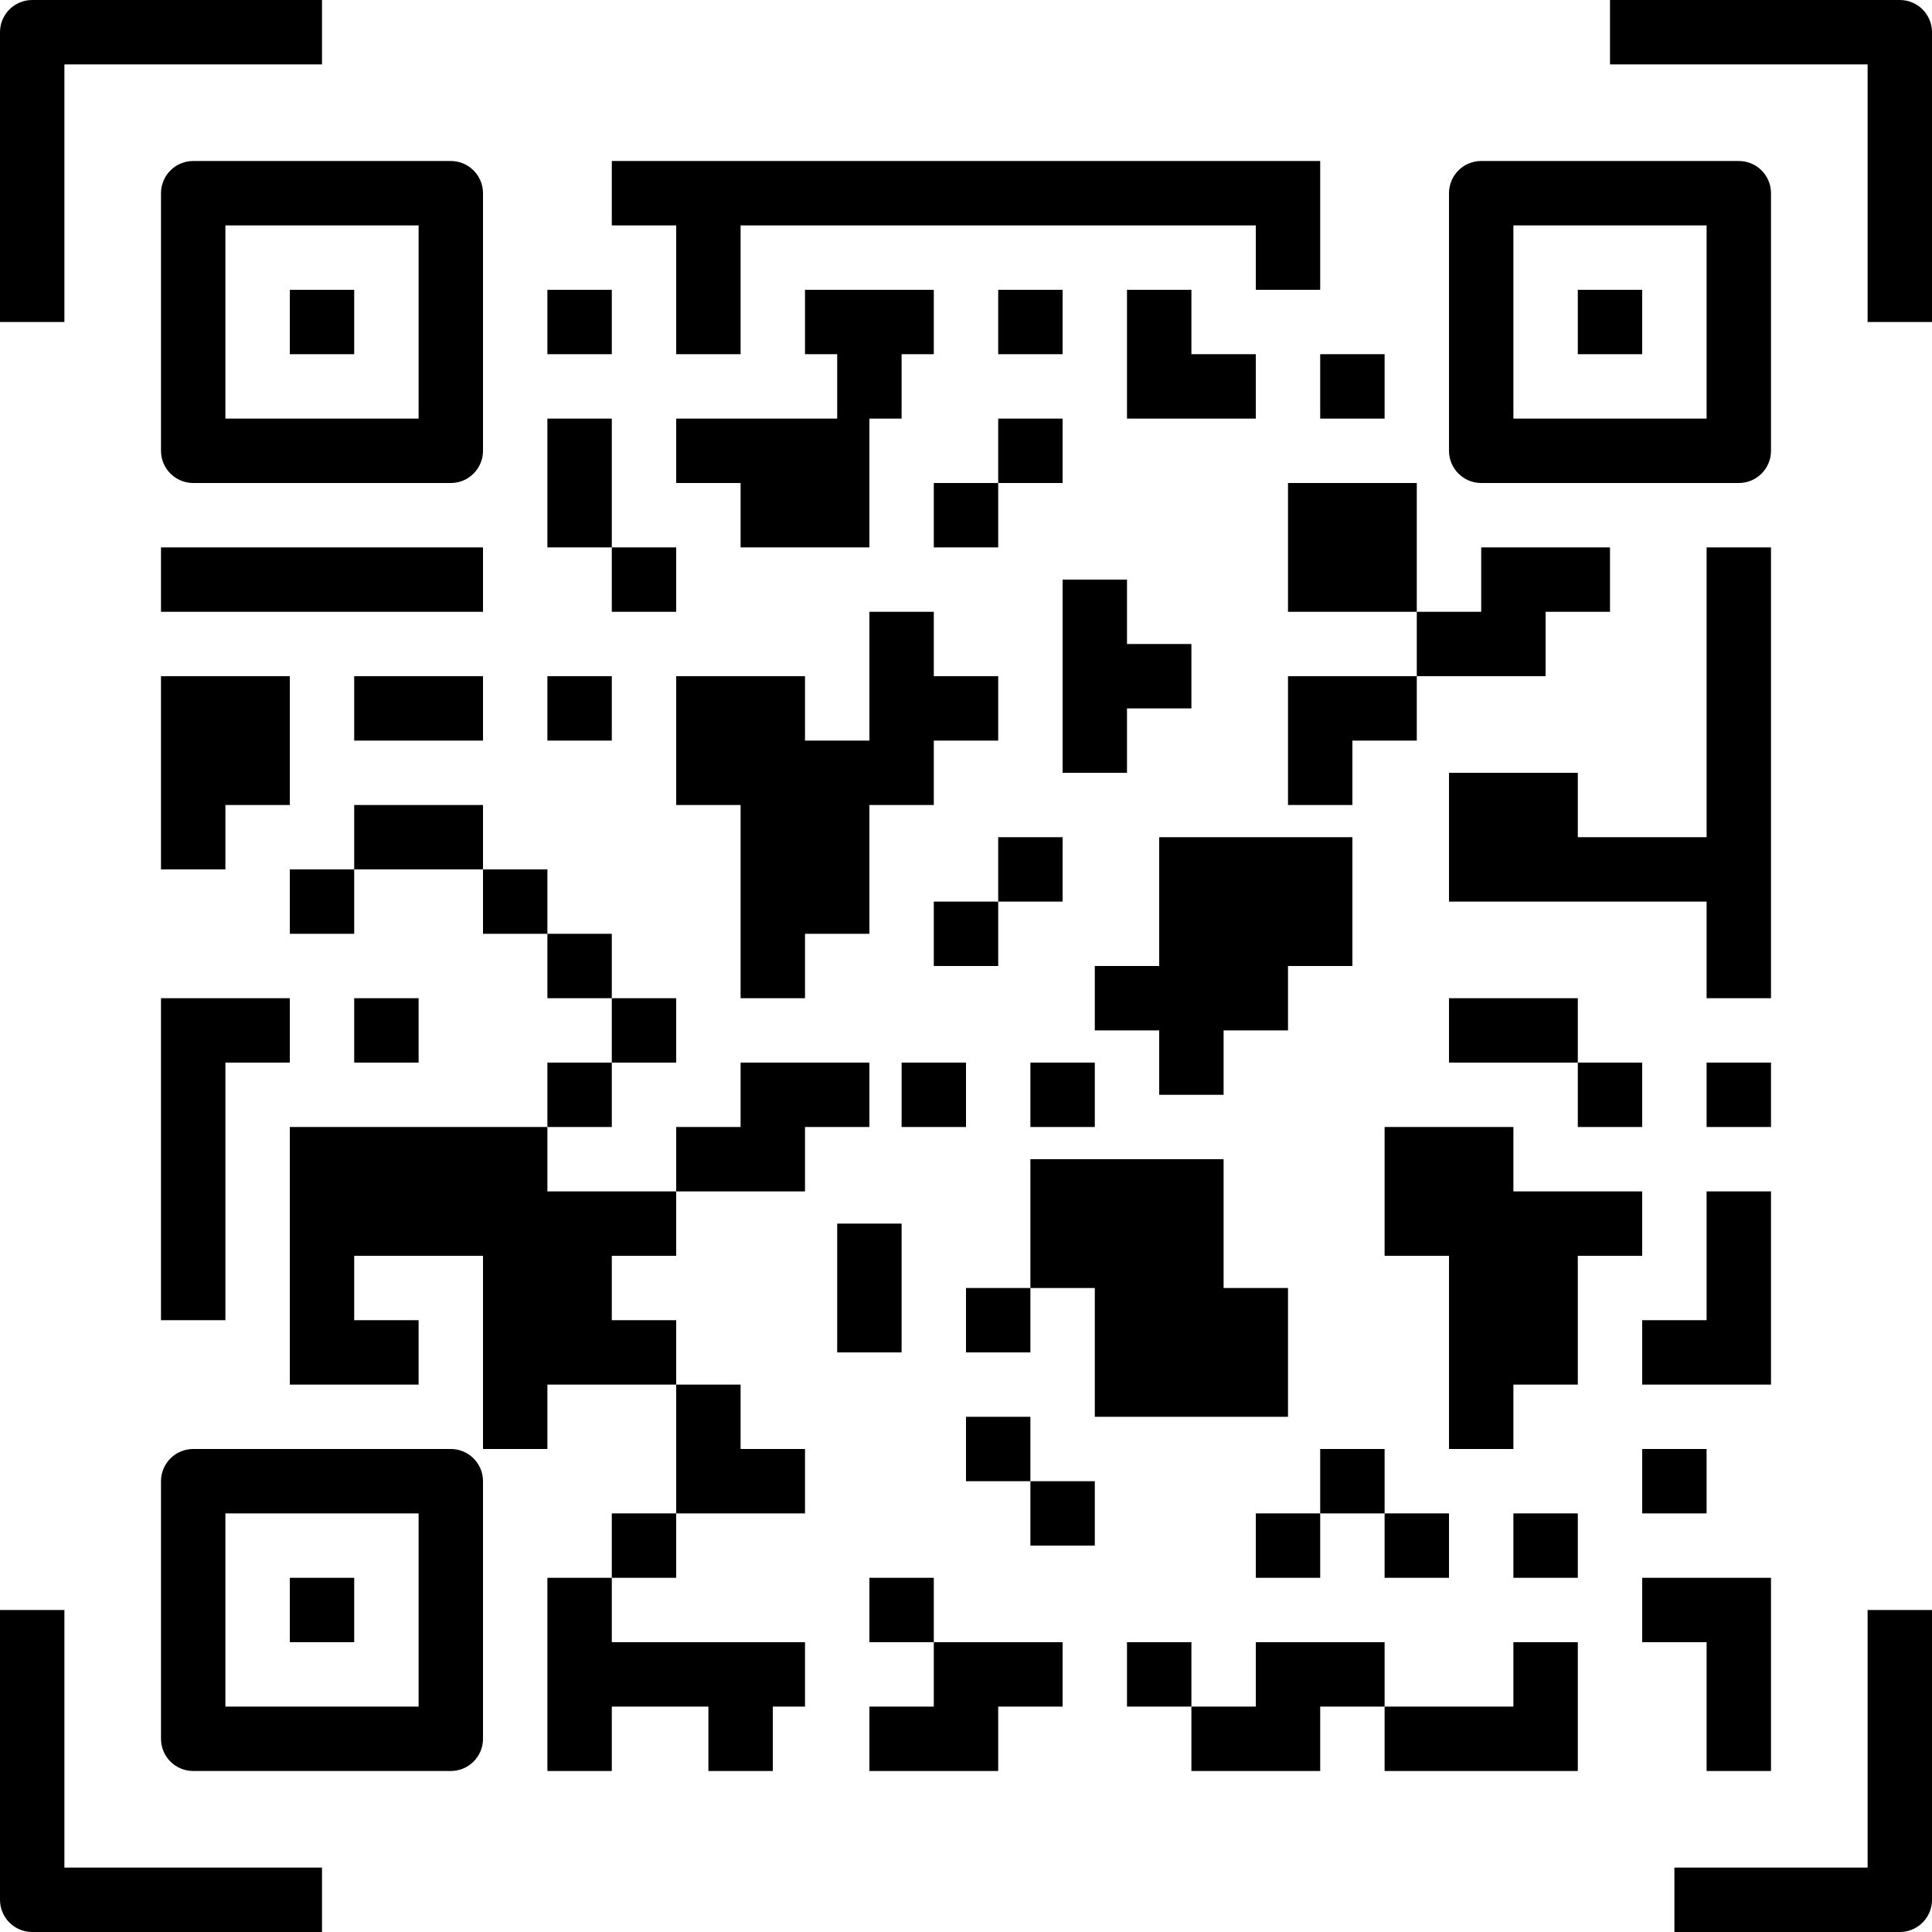
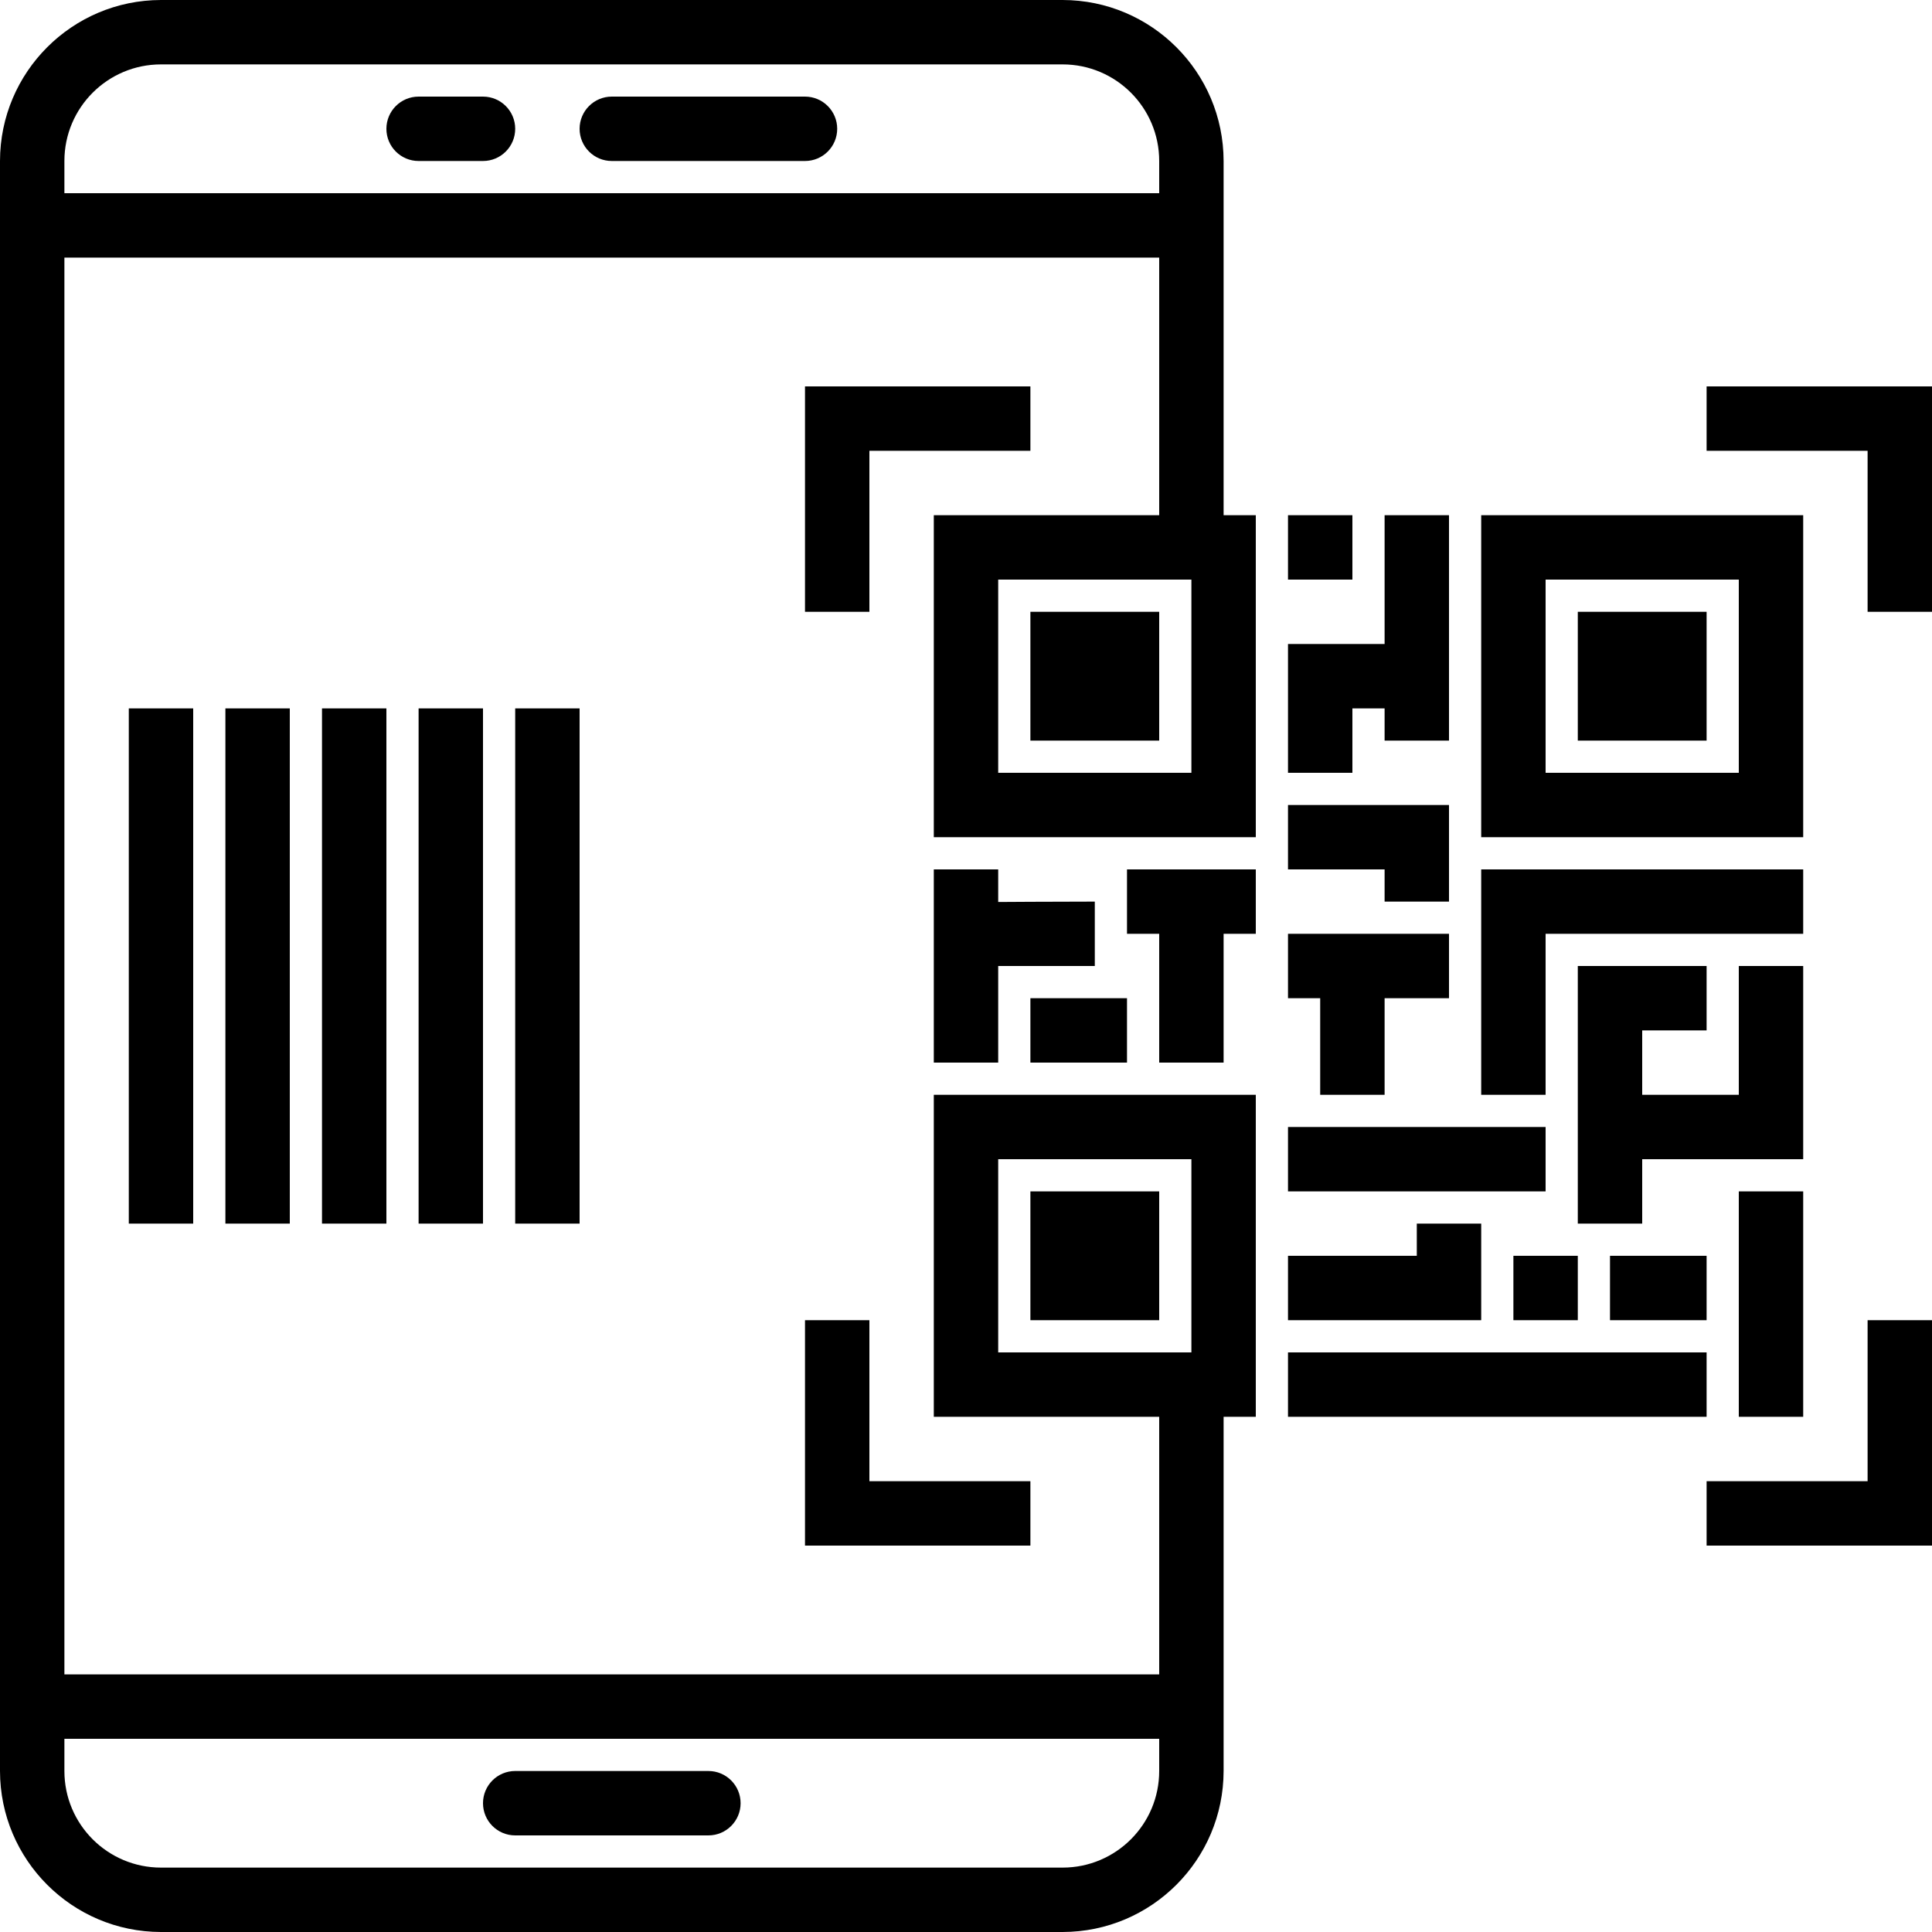
<svg xmlns="http://www.w3.org/2000/svg" version="1.1" id="Capa_1" x="0px" y="0px" viewBox="0 0 480 480" style="enable-background:new 0 0 480 480;" xml:space="preserve" width="512px" height="512px">
  <g>
    <g>
      <g>
        <g>
-           <path d="M40,48v64c0,4.418,3.582,8,8,8h64c4.418,0,8-3.582,8-8V48c0-4.418-3.582-8-8-8H48C43.582,40,40,43.582,40,48z M56,56h48     v48H56V56z" data-original="#000000" class="active-path" fill="#000000" />
-           <path d="M368,120h64c4.418,0,8-3.582,8-8V48c0-4.418-3.582-8-8-8h-64c-4.418,0-8,3.582-8,8v64C360,116.418,363.582,120,368,120z      M376,56h48v48h-48V56z" data-original="#000000" class="active-path" fill="#000000" />
-           <path d="M112,360H48c-4.418,0-8,3.582-8,8v64c0,4.418,3.582,8,8,8h64c4.418,0,8-3.582,8-8v-64C120,363.582,116.418,360,112,360z      M104,424H56v-48h48V424z" data-original="#000000" class="active-path" fill="#000000" />
-           <rect x="72" y="72" width="16" height="16" data-original="#000000" class="active-path" fill="#000000" />
-           <path d="M16,16h64V0H8C3.582,0,0,3.582,0,8v72h16V16z" data-original="#000000" class="active-path" fill="#000000" />
-           <path d="M16,400H0v72c0,4.418,3.582,8,8,8h72v-16H16V400z" data-original="#000000" class="active-path" fill="#000000" />
-           <path d="M472,0h-72v16h64v64h16V8C480,3.582,476.418,0,472,0z" data-original="#000000" class="active-path" fill="#000000" />
-           <path d="M464,464h-48v16h56c4.418,0,8-3.582,8-8v-72h-16V464z" data-original="#000000" class="active-path" fill="#000000" />
-           <rect x="392" y="72" width="16" height="16" data-original="#000000" class="active-path" fill="#000000" />
-           <rect x="72" y="392" width="16" height="16" data-original="#000000" class="active-path" fill="#000000" />
-           <rect x="136" y="72" width="16" height="16" data-original="#000000" class="active-path" fill="#000000" />
-           <rect x="248" y="72" width="16" height="16" data-original="#000000" class="active-path" fill="#000000" />
-           <polygon points="280,72 280,104 312,104 312,88 296,88 296,72    " data-original="#000000" class="active-path" fill="#000000" />
-           <polygon points="168,72 168,88 184,88 184,72 184,56 312,56 312,72 328,72 328,56 328,40 152,40 152,56 168,56    " data-original="#000000" class="active-path" fill="#000000" />
-           <rect x="136" y="104" width="16" height="32" data-original="#000000" class="active-path" fill="#000000" />
-           <rect x="152" y="136" width="16" height="16" data-original="#000000" class="active-path" fill="#000000" />
-           <polygon points="168,104 168,120 184,120 184,136 216,136 216,104 224,104 224,88 232,88 232,72 200,72 200,88 208,88 208,104         " data-original="#000000" class="active-path" fill="#000000" />
-           <rect x="232" y="120" width="16" height="16" data-original="#000000" class="active-path" fill="#000000" />
-           <polygon points="320,200 336,200 336,184 352,184 352,168 320,168    " data-original="#000000" class="active-path" fill="#000000" />
-           <rect x="248" y="104" width="16" height="16" data-original="#000000" class="active-path" fill="#000000" />
-           <polygon points="200,376 200,360 184,360 184,344 168,344 168,376    " data-original="#000000" class="active-path" fill="#000000" />
-           <rect x="328" y="88" width="16" height="16" data-original="#000000" class="active-path" fill="#000000" />
-           <rect x="320" y="120" width="32" height="32" data-original="#000000" class="active-path" fill="#000000" />
-           <polygon points="40,328 56,328 56,264 72,264 72,248 40,248    " data-original="#000000" class="active-path" fill="#000000" />
-           <rect x="40" y="136" width="80" height="16" data-original="#000000" class="active-path" fill="#000000" />
-           <polygon points="72,168 40,168 40,216 56,216 56,200 72,200    " data-original="#000000" class="active-path" fill="#000000" />
-           <polygon points="200,248 200,232 216,232 216,200 232,200 232,184 248,184 248,168 232,168 232,152 216,152 216,168 216,184      200,184 200,168 168,168 168,200 184,200 184,248    " data-original="#000000" class="active-path" fill="#000000" />
-           <polygon points="136,440 152,440 152,424 176,424 176,440 192,440 192,424 200,424 200,408 152,408 152,392 136,392    " data-original="#000000" class="active-path" fill="#000000" />
-           <polygon points="304,272 304,256 320,256 320,240 336,240 336,208 288,208 288,240 272,240 272,256 288,256 288,272    " data-original="#000000" class="active-path" fill="#000000" />
-           <polygon points="280,176 296,176 296,160 280,160 280,144 264,144 264,192 280,192    " data-original="#000000" class="active-path" fill="#000000" />
-           <rect x="88" y="168" width="32" height="16" data-original="#000000" class="active-path" fill="#000000" />
-           <rect x="136" y="168" width="16" height="16" data-original="#000000" class="active-path" fill="#000000" />
-           <rect x="88" y="248" width="16" height="16" data-original="#000000" class="active-path" fill="#000000" />
-           <rect x="136" y="264" width="16" height="16" data-original="#000000" class="active-path" fill="#000000" />
-           <rect x="152" y="248" width="16" height="16" data-original="#000000" class="active-path" fill="#000000" />
-           <rect x="152" y="376" width="16" height="16" data-original="#000000" class="active-path" fill="#000000" />
-           <rect x="72" y="216" width="16" height="16" data-original="#000000" class="active-path" fill="#000000" />
-           <rect x="88" y="200" width="32" height="16" data-original="#000000" class="active-path" fill="#000000" />
-           <rect x="120" y="216" width="16" height="16" data-original="#000000" class="active-path" fill="#000000" />
-           <rect x="248" y="208" width="16" height="16" data-original="#000000" class="active-path" fill="#000000" />
-           <rect x="232" y="224" width="16" height="16" data-original="#000000" class="active-path" fill="#000000" />
-           <rect x="256" y="264" width="16" height="16" data-original="#000000" class="active-path" fill="#000000" />
-           <rect x="360" y="248" width="32" height="16" data-original="#000000" class="active-path" fill="#000000" />
-           <rect x="392" y="264" width="16" height="16" data-original="#000000" class="active-path" fill="#000000" />
-           <rect x="224" y="264" width="16" height="16" data-original="#000000" class="active-path" fill="#000000" />
-           <polygon points="216,264 184,264 184,280 168,280 168,296 200,296 200,280 216,280    " data-original="#000000" class="active-path" fill="#000000" />
-           <polygon points="232,424 216,424 216,440 248,440 248,424 264,424 264,408 232,408    " data-original="#000000" class="active-path" fill="#000000" />
-           <polygon points="312,408 312,424 296,424 296,440 328,440 328,424 344,424 344,408    " data-original="#000000" class="active-path" fill="#000000" />
-           <polygon points="384,168 384,152 400,152 400,136 368,136 368,152 352,152 352,168    " data-original="#000000" class="active-path" fill="#000000" />
-           <rect x="240" y="320" width="16" height="16" data-original="#000000" class="active-path" fill="#000000" />
-           <rect x="240" y="352" width="16" height="16" data-original="#000000" class="active-path" fill="#000000" />
-           <rect x="216" y="392" width="16" height="16" data-original="#000000" class="active-path" fill="#000000" />
-           <polygon points="224,320 224,304 208,304 208,320 208,336 224,336    " data-original="#000000" class="active-path" fill="#000000" />
-           <rect x="256" y="368" width="16" height="16" data-original="#000000" class="active-path" fill="#000000" />
-           <polygon points="376,424 344,424 344,440 392,440 392,408 376,408    " data-original="#000000" class="active-path" fill="#000000" />
-           <rect x="376" y="376" width="16" height="16" data-original="#000000" class="active-path" fill="#000000" />
-           <rect x="344" y="376" width="16" height="16" data-original="#000000" class="active-path" fill="#000000" />
-           <rect x="312" y="376" width="16" height="16" data-original="#000000" class="active-path" fill="#000000" />
-           <rect x="328" y="360" width="16" height="16" data-original="#000000" class="active-path" fill="#000000" />
-           <rect x="280" y="408" width="16" height="16" data-original="#000000" class="active-path" fill="#000000" />
-           <rect x="136" y="232" width="16" height="16" data-original="#000000" class="active-path" fill="#000000" />
-           <polygon points="424,440 440,440 440,392 408,392 408,408 424,408    " data-original="#000000" class="active-path" fill="#000000" />
-           <rect x="408" y="360" width="16" height="16" data-original="#000000" class="active-path" fill="#000000" />
-           <polygon points="440,296 424,296 424,328 408,328 408,344 440,344    " data-original="#000000" class="active-path" fill="#000000" />
-           <rect x="424" y="264" width="16" height="16" data-original="#000000" class="active-path" fill="#000000" />
-           <polygon points="440,136 424,136 424,208 392,208 392,192 360,192 360,224 424,224 424,248 440,248    " data-original="#000000" class="active-path" fill="#000000" />
-           <polygon points="320,352 320,320 304,320 304,288 256,288 256,320 272,320 272,352    " data-original="#000000" class="active-path" fill="#000000" />
-           <polygon points="136,280 72,280 72,344 104,344 104,328 88,328 88,312 120,312 120,360 136,360 136,344 168,344 168,328 152,328      152,312 168,312 168,296 136,296    " data-original="#000000" class="active-path" fill="#000000" />
-           <polygon points="408,296 376,296 376,280 344,280 344,312 360,312 360,360 376,360 376,344 392,344 392,312 408,312    " data-original="#000000" class="active-path" fill="#000000" />
+           <path d="M304,40c-0.026-22.08-17.92-39.974-40-40H40C17.92,0.026,0.026,17.92,0,40v400c0.026,22.08,17.92,39.974,40,40h224     c22.08-0.026,39.974-17.92,40-40v-88h8v-80h-80v80h56v64H16V64h272v64h-56v80h80v-80h-8V40z M248,336v-48h48v48H248z M288,432v8     c0,13.255-10.745,24-24,24H40c-13.255,0-24-10.745-24-24v-8H288z M16,48v-8c0-13.255,10.745-24,24-24h224     c13.255,0,24,10.745,24,24v8H16z M296,192h-48v-48h48V192z" data-original="#000000" class="active-path" fill="#000000" />
+           <path d="M128,456h48c4.418,0,8-3.582,8-8s-3.582-8-8-8h-48c-4.418,0-8,3.582-8,8S123.582,456,128,456z" data-original="#000000" class="active-path" fill="#000000" />
+           <path d="M448,128h-80v80h80V128z M432,192h-48v-48h48V192z" data-original="#000000" class="active-path" fill="#000000" />
+           <rect x="392" y="152" width="32" height="32" data-original="#000000" class="active-path" fill="#000000" />
+           <rect x="256" y="152" width="32" height="32" data-original="#000000" class="active-path" fill="#000000" />
+           <rect x="256" y="296" width="32" height="32" data-original="#000000" class="active-path" fill="#000000" />
+           <path d="M248,240h24v-16c-10.232,0-24,0.096-24,0.096V216h-16v48h16V240z" data-original="#000000" class="active-path" fill="#000000" />
+           <polygon points="280,232 288,232 288,264 304,264 304,232 312,232 312,216 280,216    " data-original="#000000" class="active-path" fill="#000000" />
+           <rect x="256" y="248" width="24" height="16" data-original="#000000" class="active-path" fill="#000000" />
+           <rect x="320" y="128" width="16" height="16" data-original="#000000" class="active-path" fill="#000000" />
+           <polygon points="336,176 344,176 344,184 360,184 360,128 344,128 344,160 320,160 320,192 336,192    " data-original="#000000" class="active-path" fill="#000000" />
+           <polygon points="344,224 360,224 360,200 320,200 320,216 344,216    " data-original="#000000" class="active-path" fill="#000000" />
+           <polygon points="328,272 344,272 344,248 360,248 360,232 320,232 320,248 328,248    " data-original="#000000" class="active-path" fill="#000000" />
+           <rect x="320" y="280" width="64" height="16" data-original="#000000" class="active-path" fill="#000000" />
+           <polygon points="384,232 448,232 448,216 368,216 368,272 384,272    " data-original="#000000" class="active-path" fill="#000000" />
+           <rect x="432" y="296" width="16" height="56" data-original="#000000" class="active-path" fill="#000000" />
+           <rect x="320" y="336" width="104" height="16" data-original="#000000" class="active-path" fill="#000000" />
+           <rect x="400" y="312" width="24" height="16" data-original="#000000" class="active-path" fill="#000000" />
+           <polygon points="368,304 352,304 352,312 320,312 320,328 368,328    " data-original="#000000" class="active-path" fill="#000000" />
+           <polygon points="448,240 432,240 432,272 408,272 408,256 424,256 424,240 392,240 392,288 392,304 408,304 408,288 448,288         " data-original="#000000" class="active-path" fill="#000000" />
+           <rect x="376" y="312" width="16" height="16" data-original="#000000" class="active-path" fill="#000000" />
+           <polygon points="256,96 200,96 200,152 216,152 216,112 256,112    " data-original="#000000" class="active-path" fill="#000000" />
+           <polygon points="424,96 424,112 464,112 464,152 480,152 480,96    " data-original="#000000" class="active-path" fill="#000000" />
+           <polygon points="200,328 200,384 256,384 256,368 216,368 216,328    " data-original="#000000" class="active-path" fill="#000000" />
+           <polygon points="464,368 424,368 424,384 480,384 480,328 464,328    " data-original="#000000" class="active-path" fill="#000000" />
+           <path d="M200,24h-48c-4.418,0-8,3.582-8,8s3.582,8,8,8h48c4.418,0,8-3.582,8-8S204.418,24,200,24z" data-original="#000000" class="active-path" fill="#000000" />
+           <path d="M120,24h-16c-4.418,0-8,3.582-8,8s3.582,8,8,8h16c4.418,0,8-3.582,8-8S124.418,24,120,24z" data-original="#000000" class="active-path" fill="#000000" />
+           <rect x="32" y="176" width="16" height="128" data-original="#000000" class="active-path" fill="#000000" />
+           <rect x="56" y="176" width="16" height="128" data-original="#000000" class="active-path" fill="#000000" />
+           <rect x="80" y="176" width="16" height="128" data-original="#000000" class="active-path" fill="#000000" />
+           <rect x="104" y="176" width="16" height="128" data-original="#000000" class="active-path" fill="#000000" />
+           <rect x="128" y="176" width="16" height="128" data-original="#000000" class="active-path" fill="#000000" />
        </g>
      </g>
    </g>
  </g>
</svg>
